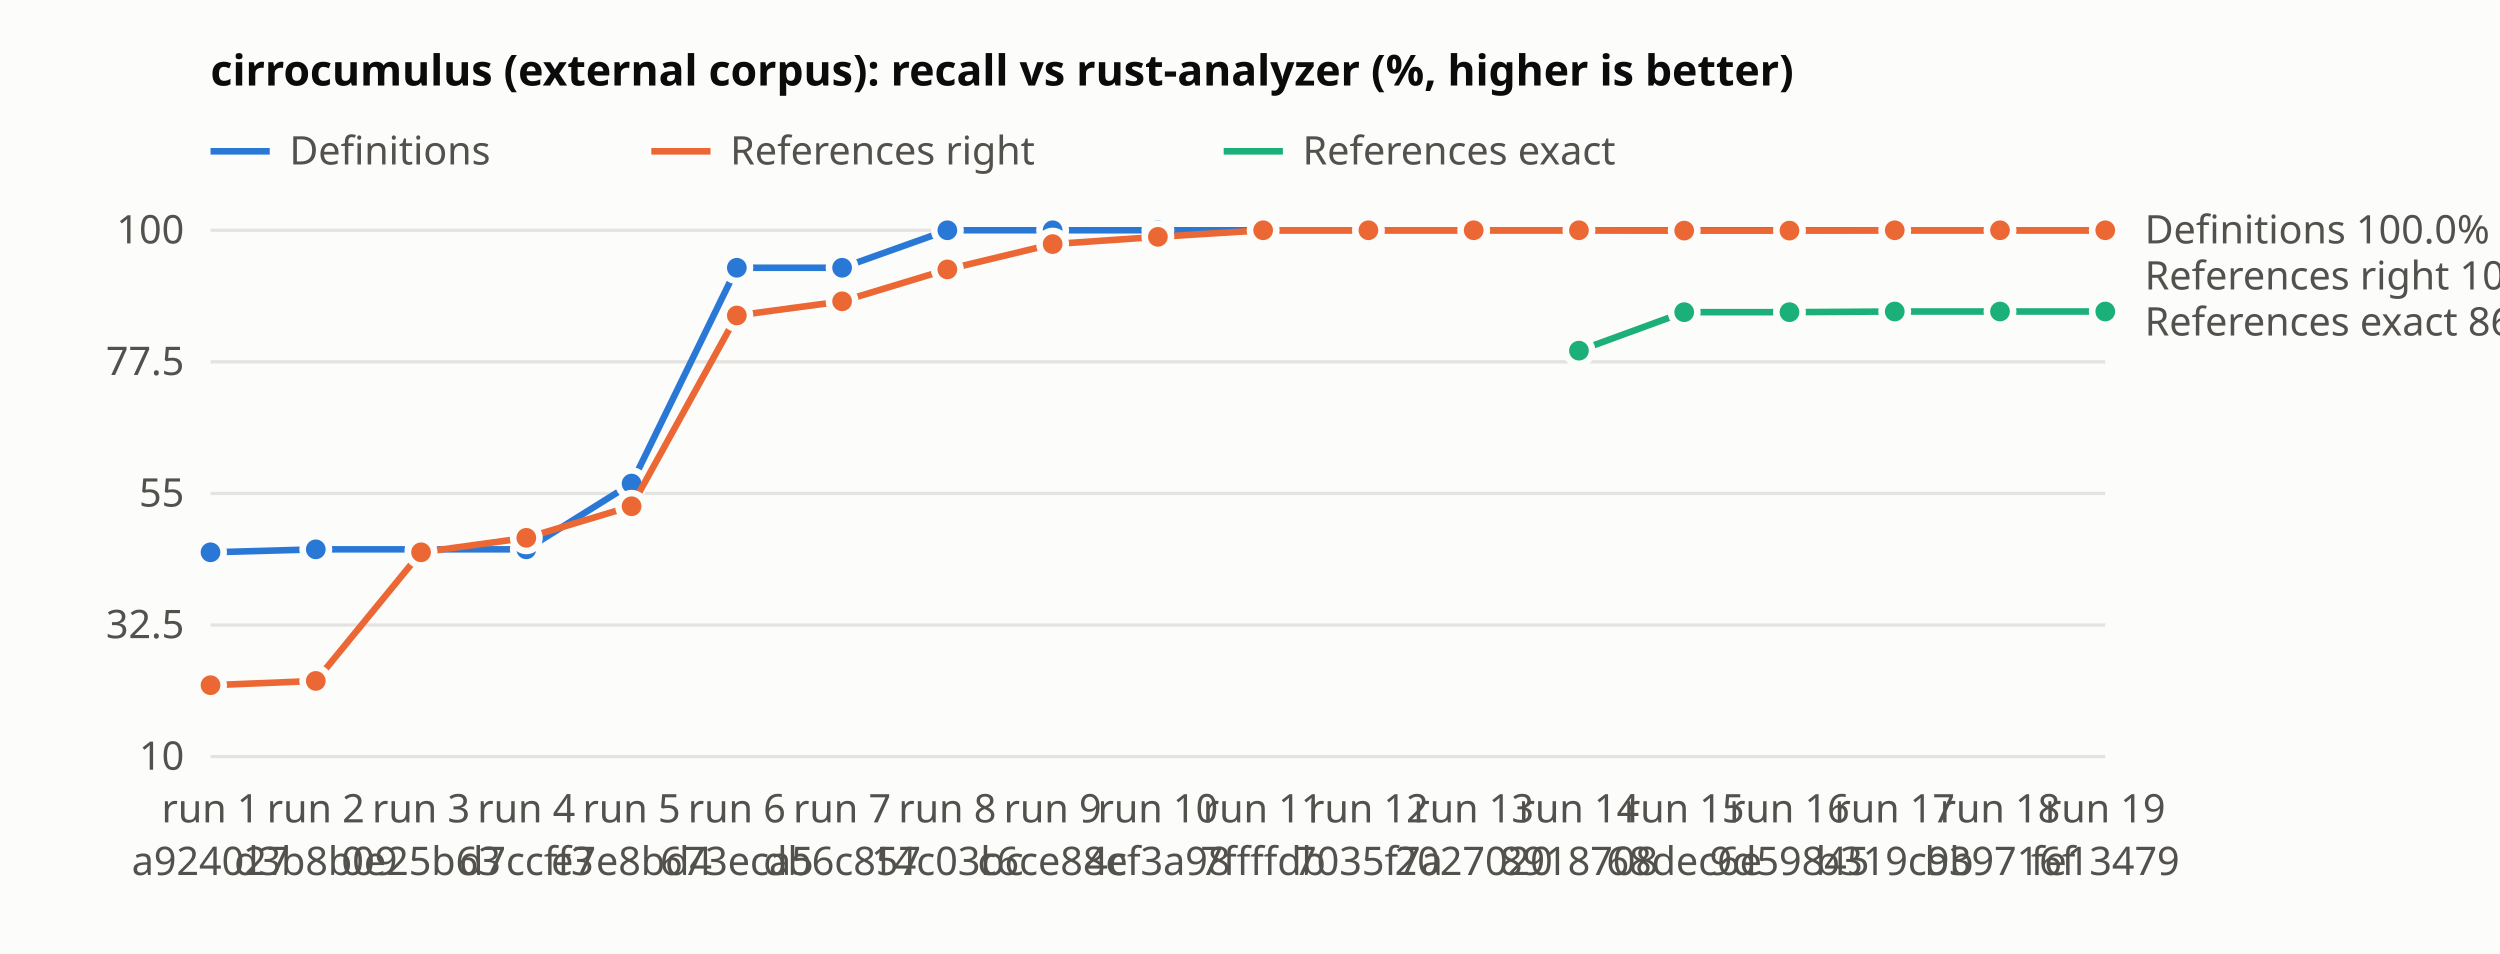
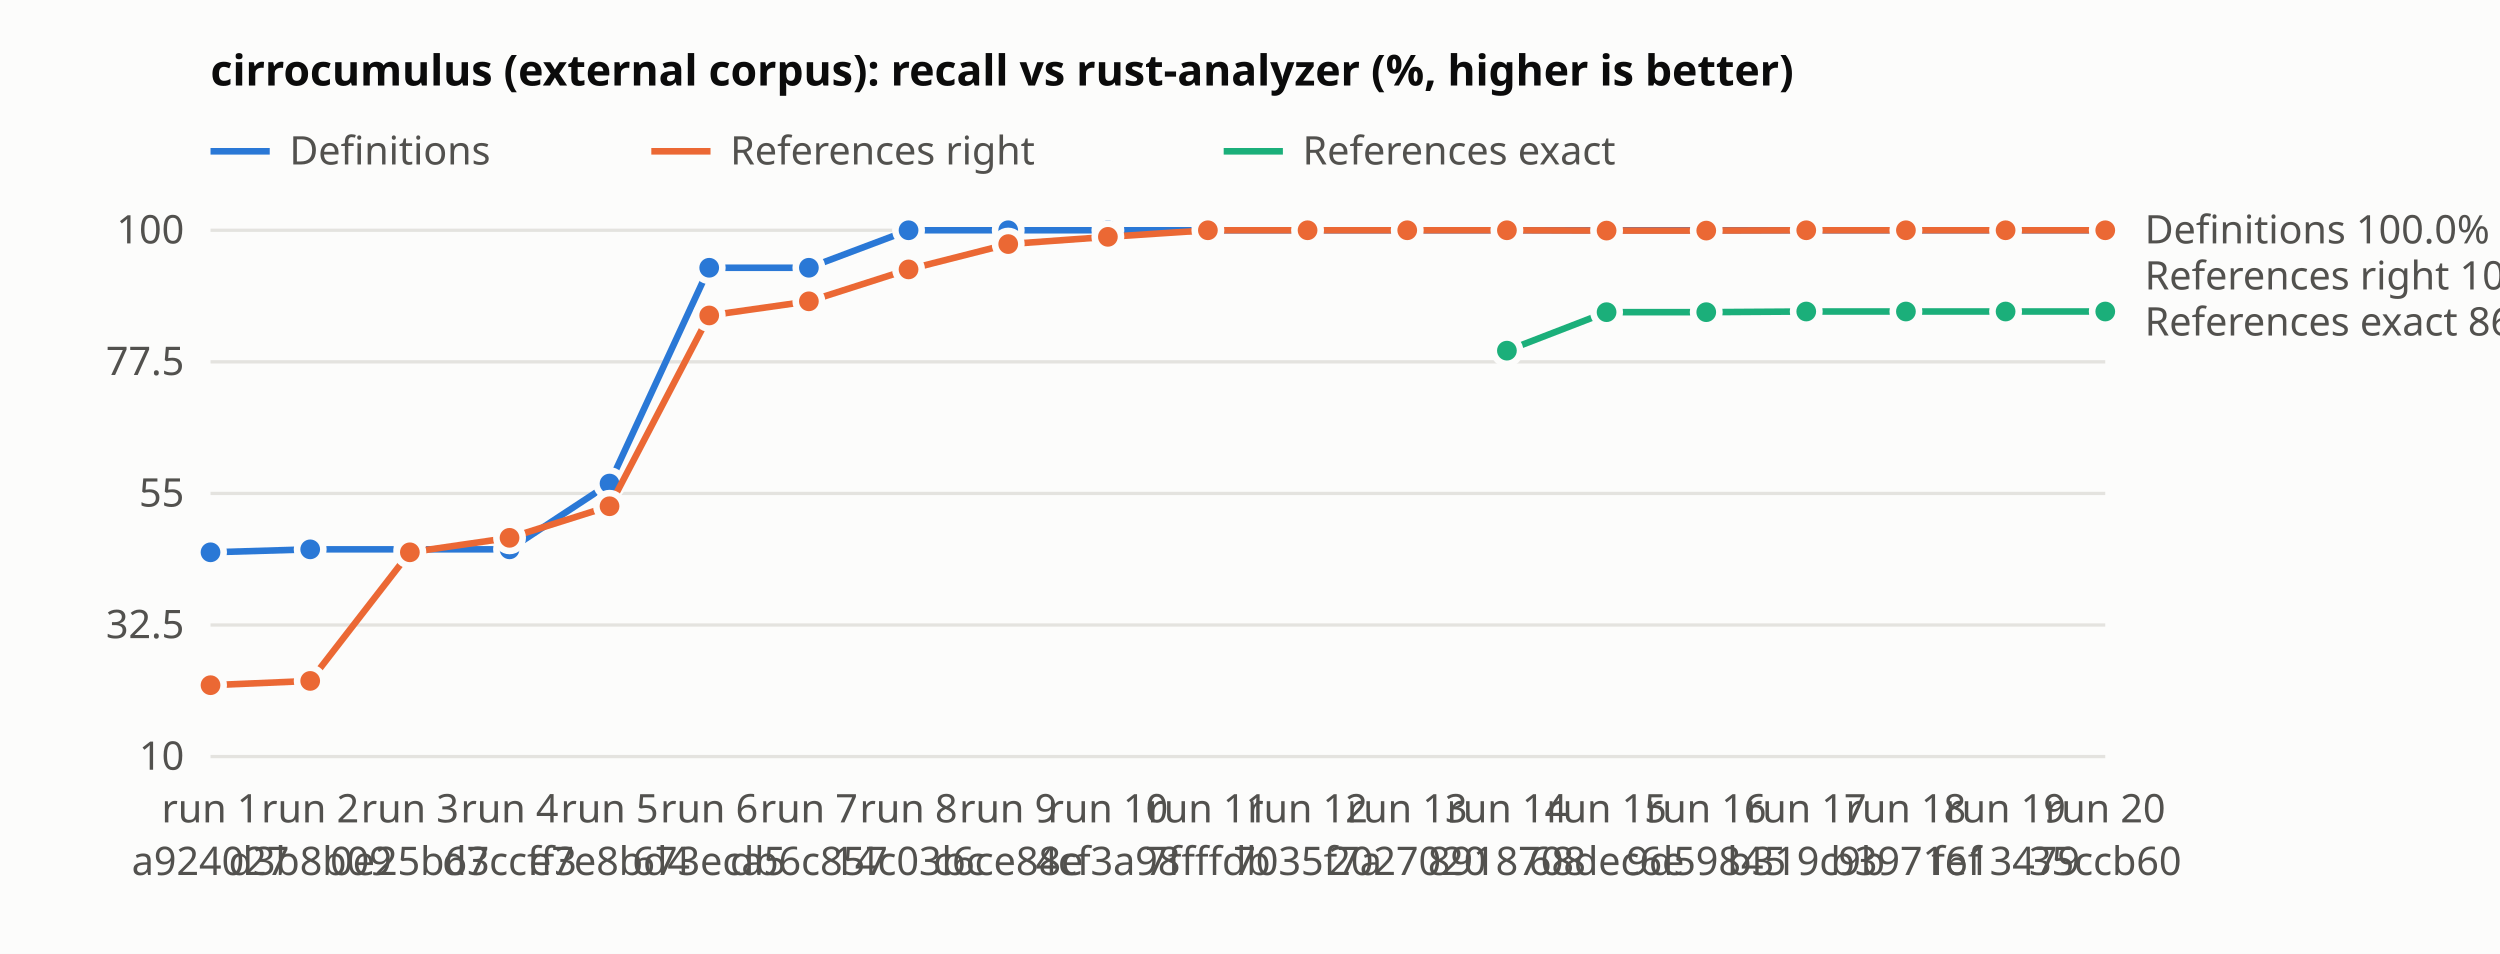
<svg xmlns="http://www.w3.org/2000/svg" viewBox="0 0 760 290" width="760" height="290" role="img" aria-labelledby="t d">
  <style>
.bg{fill:#fcfcfb} text{font:12px system-ui,sans-serif;fill:#52514e} .h{font-weight:600;fill:#0b0b0b;font-size:13px}
.v{fill:#0b0b0b;font-weight:600} .grid{stroke:#e4e3df;stroke-width:1} .ln{fill:none;stroke-width:2;stroke-linejoin:round}
.s1{stroke:#2a78d6} .s2{stroke:#eb6834} .s3{stroke:#1baf7a}
.d1{fill:#2a78d6} .d2{fill:#eb6834} .d3{fill:#1baf7a} .dot{stroke:#fcfcfb;stroke-width:2} .bar{fill:#2a78d6}
@media (prefers-color-scheme:dark){.bg{fill:#1a1a19} text{fill:#c3c2b7} .h,.v{fill:#fff} .grid{stroke:#34332f}
.s1{stroke:#3987e5} .s2{stroke:#d95926} .s3{stroke:#199e70} .d1{fill:#3987e5} .d2{fill:#d95926} .d3{fill:#199e70}
.dot{stroke:#1a1a19} .bar{fill:#3987e5}}
</style>
  <rect class="bg" width="760" height="290" />
  <text class="h" x="64" y="26">cirrocumulus (external corpus): recall vs rust-analyzer (%, higher is better)</text>
  <line class="ln s1" x1="64" x2="82" y1="46" y2="46" />
  <text x="88" y="50">Definitions</text>
  <line class="ln s2" x1="198" x2="216" y1="46" y2="46" />
  <text x="222" y="50">References right</text>
  <line class="ln s3" x1="372" x2="390" y1="46" y2="46" />
  <text x="396" y="50">References exact</text>
  <line class="grid" x1="64" x2="640" y1="230.0" y2="230.0" />
  <text x="56" y="234.0" text-anchor="end">10</text>
  <line class="grid" x1="64" x2="640" y1="190.0" y2="190.0" />
  <text x="56" y="194.0" text-anchor="end">32.5</text>
  <line class="grid" x1="64" x2="640" y1="150.0" y2="150.0" />
  <text x="56" y="154.0" text-anchor="end">55</text>
  <line class="grid" x1="64" x2="640" y1="110.0" y2="110.0" />
  <text x="56" y="114.0" text-anchor="end">77.5</text>
  <line class="grid" x1="64" x2="640" y1="70.0" y2="70.0" />
  <text x="56" y="74.0" text-anchor="end">100</text>
-   <polyline class="ln s1" points="64.0,167.9 96.0,167.0 128.0,167.0 160.0,167.0 192.0,147.0 224.0,81.4 256.0,81.4 288.0,70.0 320.0,70.0 352.0,70.0 384.0,70.0 416.0,70.0 448.0,70.0 480.0,70.0 512.0,70.0 544.0,70.0 576.0,70.0 608.0,70.0 640.0,70.0" />
+   <polyline class="ln s1" points="64.0,167.9 94.3,167.0 124.6,167.0 154.9,167.0 185.3,147.0 215.6,81.4 245.9,81.4 276.2,70.0 306.5,70.0 336.8,70.0 367.2,70.0 397.5,70.0 427.8,70.0 458.1,70.0 488.4,70.0 518.7,70.0 549.1,70.0 579.4,70.0 609.7,70.0 640.0,70.0" />
  <circle class="dot d1" cx="64.0" cy="167.9" r="4" />
-   <circle class="dot d1" cx="96.0" cy="167.0" r="4" />
-   <circle class="dot d1" cx="128.0" cy="167.0" r="4" />
-   <circle class="dot d1" cx="160.0" cy="167.0" r="4" />
-   <circle class="dot d1" cx="192.0" cy="147.0" r="4" />
-   <circle class="dot d1" cx="224.0" cy="81.4" r="4" />
-   <circle class="dot d1" cx="256.0" cy="81.4" r="4" />
-   <circle class="dot d1" cx="288.0" cy="70.0" r="4" />
-   <circle class="dot d1" cx="320.0" cy="70.0" r="4" />
-   <circle class="dot d1" cx="352.0" cy="70.0" r="4" />
-   <circle class="dot d1" cx="384.0" cy="70.0" r="4" />
-   <circle class="dot d1" cx="416.0" cy="70.0" r="4" />
-   <circle class="dot d1" cx="448.0" cy="70.0" r="4" />
-   <circle class="dot d1" cx="480.0" cy="70.0" r="4" />
-   <circle class="dot d1" cx="512.0" cy="70.0" r="4" />
-   <circle class="dot d1" cx="544.0" cy="70.0" r="4" />
-   <circle class="dot d1" cx="576.0" cy="70.0" r="4" />
-   <circle class="dot d1" cx="608.0" cy="70.0" r="4" />
+   <circle class="dot d1" cx="94.3" cy="167.0" r="4" />
+   <circle class="dot d1" cx="124.6" cy="167.0" r="4" />
+   <circle class="dot d1" cx="154.9" cy="167.0" r="4" />
+   <circle class="dot d1" cx="185.3" cy="147.0" r="4" />
+   <circle class="dot d1" cx="215.6" cy="81.4" r="4" />
+   <circle class="dot d1" cx="245.9" cy="81.4" r="4" />
+   <circle class="dot d1" cx="276.2" cy="70.0" r="4" />
+   <circle class="dot d1" cx="306.5" cy="70.0" r="4" />
+   <circle class="dot d1" cx="336.8" cy="70.0" r="4" />
+   <circle class="dot d1" cx="367.2" cy="70.0" r="4" />
+   <circle class="dot d1" cx="397.5" cy="70.0" r="4" />
+   <circle class="dot d1" cx="427.8" cy="70.0" r="4" />
+   <circle class="dot d1" cx="458.1" cy="70.0" r="4" />
+   <circle class="dot d1" cx="488.4" cy="70.0" r="4" />
+   <circle class="dot d1" cx="518.7" cy="70.0" r="4" />
+   <circle class="dot d1" cx="549.1" cy="70.0" r="4" />
+   <circle class="dot d1" cx="579.4" cy="70.0" r="4" />
+   <circle class="dot d1" cx="609.7" cy="70.0" r="4" />
  <circle class="dot d1" cx="640.0" cy="70.0" r="4" />
-   <polyline class="ln s2" points="64.0,208.3 96.0,207.0 128.0,167.9 160.0,163.5 192.0,153.9 224.0,95.9 256.0,91.6 288.0,81.9 320.0,74.2 352.0,72.0 384.0,70.0 416.0,70.0 448.0,70.0 480.0,70.0 512.0,70.1 544.0,70.1 576.0,70.0 608.0,70.0 640.0,70.0" />
+   <polyline class="ln s2" points="64.0,208.3 94.3,207.0 124.6,167.9 154.9,163.5 185.3,153.9 215.6,95.9 245.9,91.6 276.2,81.9 306.5,74.2 336.8,72.0 367.2,70.0 397.5,70.0 427.8,70.0 458.1,70.0 488.4,70.1 518.7,70.1 549.1,70.0 579.4,70.0 609.7,70.0 640.0,70.0" />
  <circle class="dot d2" cx="64.0" cy="208.3" r="4" />
-   <circle class="dot d2" cx="96.0" cy="207.0" r="4" />
-   <circle class="dot d2" cx="128.0" cy="167.9" r="4" />
-   <circle class="dot d2" cx="160.0" cy="163.5" r="4" />
-   <circle class="dot d2" cx="192.0" cy="153.9" r="4" />
-   <circle class="dot d2" cx="224.0" cy="95.9" r="4" />
-   <circle class="dot d2" cx="256.0" cy="91.6" r="4" />
-   <circle class="dot d2" cx="288.0" cy="81.9" r="4" />
-   <circle class="dot d2" cx="320.0" cy="74.2" r="4" />
-   <circle class="dot d2" cx="352.0" cy="72.0" r="4" />
-   <circle class="dot d2" cx="384.0" cy="70.0" r="4" />
-   <circle class="dot d2" cx="416.0" cy="70.0" r="4" />
-   <circle class="dot d2" cx="448.0" cy="70.0" r="4" />
-   <circle class="dot d2" cx="480.0" cy="70.0" r="4" />
-   <circle class="dot d2" cx="512.0" cy="70.1" r="4" />
-   <circle class="dot d2" cx="544.0" cy="70.1" r="4" />
-   <circle class="dot d2" cx="576.0" cy="70.0" r="4" />
-   <circle class="dot d2" cx="608.0" cy="70.0" r="4" />
+   <circle class="dot d2" cx="94.3" cy="207.0" r="4" />
+   <circle class="dot d2" cx="124.6" cy="167.9" r="4" />
+   <circle class="dot d2" cx="154.9" cy="163.5" r="4" />
+   <circle class="dot d2" cx="185.3" cy="153.9" r="4" />
+   <circle class="dot d2" cx="215.6" cy="95.9" r="4" />
+   <circle class="dot d2" cx="245.9" cy="91.6" r="4" />
+   <circle class="dot d2" cx="276.2" cy="81.9" r="4" />
+   <circle class="dot d2" cx="306.5" cy="74.2" r="4" />
+   <circle class="dot d2" cx="336.8" cy="72.0" r="4" />
+   <circle class="dot d2" cx="367.2" cy="70.0" r="4" />
+   <circle class="dot d2" cx="397.5" cy="70.0" r="4" />
+   <circle class="dot d2" cx="427.8" cy="70.0" r="4" />
+   <circle class="dot d2" cx="458.1" cy="70.0" r="4" />
+   <circle class="dot d2" cx="488.4" cy="70.1" r="4" />
+   <circle class="dot d2" cx="518.7" cy="70.1" r="4" />
+   <circle class="dot d2" cx="549.1" cy="70.0" r="4" />
+   <circle class="dot d2" cx="579.4" cy="70.0" r="4" />
+   <circle class="dot d2" cx="609.7" cy="70.0" r="4" />
  <circle class="dot d2" cx="640.0" cy="70.0" r="4" />
-   <polyline class="ln s3" points="480.0,106.6 512.0,94.9 544.0,94.9 576.0,94.7 608.0,94.7 640.0,94.7" />
-   <circle class="dot d3" cx="480.0" cy="106.6" r="4" />
-   <circle class="dot d3" cx="512.0" cy="94.9" r="4" />
-   <circle class="dot d3" cx="544.0" cy="94.9" r="4" />
-   <circle class="dot d3" cx="576.0" cy="94.7" r="4" />
-   <circle class="dot d3" cx="608.0" cy="94.7" r="4" />
+   <polyline class="ln s3" points="458.1,106.6 488.4,94.9 518.7,94.9 549.1,94.7 579.4,94.7 609.7,94.7 640.0,94.7" />
+   <circle class="dot d3" cx="458.1" cy="106.6" r="4" />
+   <circle class="dot d3" cx="488.4" cy="94.9" r="4" />
+   <circle class="dot d3" cx="518.7" cy="94.9" r="4" />
+   <circle class="dot d3" cx="549.1" cy="94.7" r="4" />
+   <circle class="dot d3" cx="579.4" cy="94.7" r="4" />
+   <circle class="dot d3" cx="609.7" cy="94.7" r="4" />
  <circle class="dot d3" cx="640.0" cy="94.7" r="4" />
  <text x="652" y="74.0">Definitions 100.0%</text>
  <text x="652" y="88.0">References right 100.0%</text>
  <text x="652" y="102.0">References exact 86.1%</text>
  <text x="64.0" y="250" text-anchor="middle">run 1</text>
  <text x="64.0" y="266" text-anchor="middle">a924027</text>
-   <text x="96.0" y="250" text-anchor="middle">run 2</text>
-   <text x="96.0" y="266" text-anchor="middle">d3b8b09</text>
-   <text x="128.0" y="250" text-anchor="middle">run 3</text>
-   <text x="128.0" y="266" text-anchor="middle">0e25b63</text>
-   <text x="160.0" y="250" text-anchor="middle">run 4</text>
-   <text x="160.0" y="266" text-anchor="middle">d7ccff3</text>
-   <text x="192.0" y="250" text-anchor="middle">run 5</text>
-   <text x="192.0" y="266" text-anchor="middle">e7e8bd4</text>
-   <text x="224.0" y="250" text-anchor="middle">run 6</text>
-   <text x="224.0" y="266" text-anchor="middle">673eca5</text>
-   <text x="256.0" y="250" text-anchor="middle">run 7</text>
-   <text x="256.0" y="266" text-anchor="middle">db6c857</text>
-   <text x="288.0" y="250" text-anchor="middle">run 8</text>
-   <text x="288.0" y="266" text-anchor="middle">14c03bc</text>
-   <text x="320.0" y="250" text-anchor="middle">run 9</text>
-   <text x="320.0" y="266" text-anchor="middle">c6ce88e</text>
-   <text x="352.0" y="250" text-anchor="middle">run 10</text>
-   <text x="352.0" y="266" text-anchor="middle">4cf3a98</text>
-   <text x="384.0" y="250" text-anchor="middle">run 11</text>
-   <text x="384.0" y="266" text-anchor="middle">7ffffdb</text>
-   <text x="416.0" y="250" text-anchor="middle">run 12</text>
-   <text x="416.0" y="266" text-anchor="middle">7035f7a</text>
-   <text x="448.0" y="250" text-anchor="middle">run 13</text>
-   <text x="448.0" y="266" text-anchor="middle">2027020</text>
-   <text x="480.0" y="250" text-anchor="middle">run 14</text>
-   <text x="480.0" y="266" text-anchor="middle">8918708</text>
-   <text x="512.0" y="250" text-anchor="middle">run 15</text>
-   <text x="512.0" y="266" text-anchor="middle">68dec6e</text>
-   <text x="544.0" y="250" text-anchor="middle">run 16</text>
-   <text x="544.0" y="266" text-anchor="middle">9d59845</text>
-   <text x="576.0" y="250" text-anchor="middle">run 17</text>
-   <text x="576.0" y="266" text-anchor="middle">b319c9b</text>
-   <text x="608.0" y="250" text-anchor="middle">run 18</text>
-   <text x="608.0" y="266" text-anchor="middle">b39716f</text>
-   <text x="640.0" y="250" text-anchor="middle">run 19</text>
-   <text x="640.0" y="266" text-anchor="middle">fe13479</text>
+   <text x="94.3" y="250" text-anchor="middle">run 2</text>
+   <text x="94.3" y="266" text-anchor="middle">d3b8b09</text>
+   <text x="124.6" y="250" text-anchor="middle">run 3</text>
+   <text x="124.6" y="266" text-anchor="middle">0e25b63</text>
+   <text x="154.9" y="250" text-anchor="middle">run 4</text>
+   <text x="154.9" y="266" text-anchor="middle">d7ccff3</text>
+   <text x="185.3" y="250" text-anchor="middle">run 5</text>
+   <text x="185.3" y="266" text-anchor="middle">e7e8bd4</text>
+   <text x="215.6" y="250" text-anchor="middle">run 6</text>
+   <text x="215.6" y="266" text-anchor="middle">673eca5</text>
+   <text x="245.9" y="250" text-anchor="middle">run 7</text>
+   <text x="245.9" y="266" text-anchor="middle">db6c857</text>
+   <text x="276.2" y="250" text-anchor="middle">run 8</text>
+   <text x="276.2" y="266" text-anchor="middle">14c03bc</text>
+   <text x="306.5" y="250" text-anchor="middle">run 9</text>
+   <text x="306.5" y="266" text-anchor="middle">c6ce88e</text>
+   <text x="336.8" y="250" text-anchor="middle">run 10</text>
+   <text x="336.8" y="266" text-anchor="middle">4cf3a98</text>
+   <text x="367.2" y="250" text-anchor="middle">run 11</text>
+   <text x="367.2" y="266" text-anchor="middle">7ffffdb</text>
+   <text x="397.5" y="250" text-anchor="middle">run 12</text>
+   <text x="397.5" y="266" text-anchor="middle">7035f7a</text>
+   <text x="427.8" y="250" text-anchor="middle">run 13</text>
+   <text x="427.8" y="266" text-anchor="middle">2027020</text>
+   <text x="458.1" y="250" text-anchor="middle">run 14</text>
+   <text x="458.1" y="266" text-anchor="middle">8918708</text>
+   <text x="488.4" y="250" text-anchor="middle">run 15</text>
+   <text x="488.4" y="266" text-anchor="middle">68dec6e</text>
+   <text x="518.7" y="250" text-anchor="middle">run 16</text>
+   <text x="518.7" y="266" text-anchor="middle">9d59845</text>
+   <text x="549.1" y="250" text-anchor="middle">run 17</text>
+   <text x="549.1" y="266" text-anchor="middle">b319c9b</text>
+   <text x="579.4" y="250" text-anchor="middle">run 18</text>
+   <text x="579.4" y="266" text-anchor="middle">b39716f</text>
+   <text x="609.7" y="250" text-anchor="middle">run 19</text>
+   <text x="609.7" y="266" text-anchor="middle">fe13479</text>
+   <text x="640.0" y="250" text-anchor="middle">run 20</text>
+   <text x="640.0" y="266" text-anchor="middle">35ccb60</text>
</svg>
